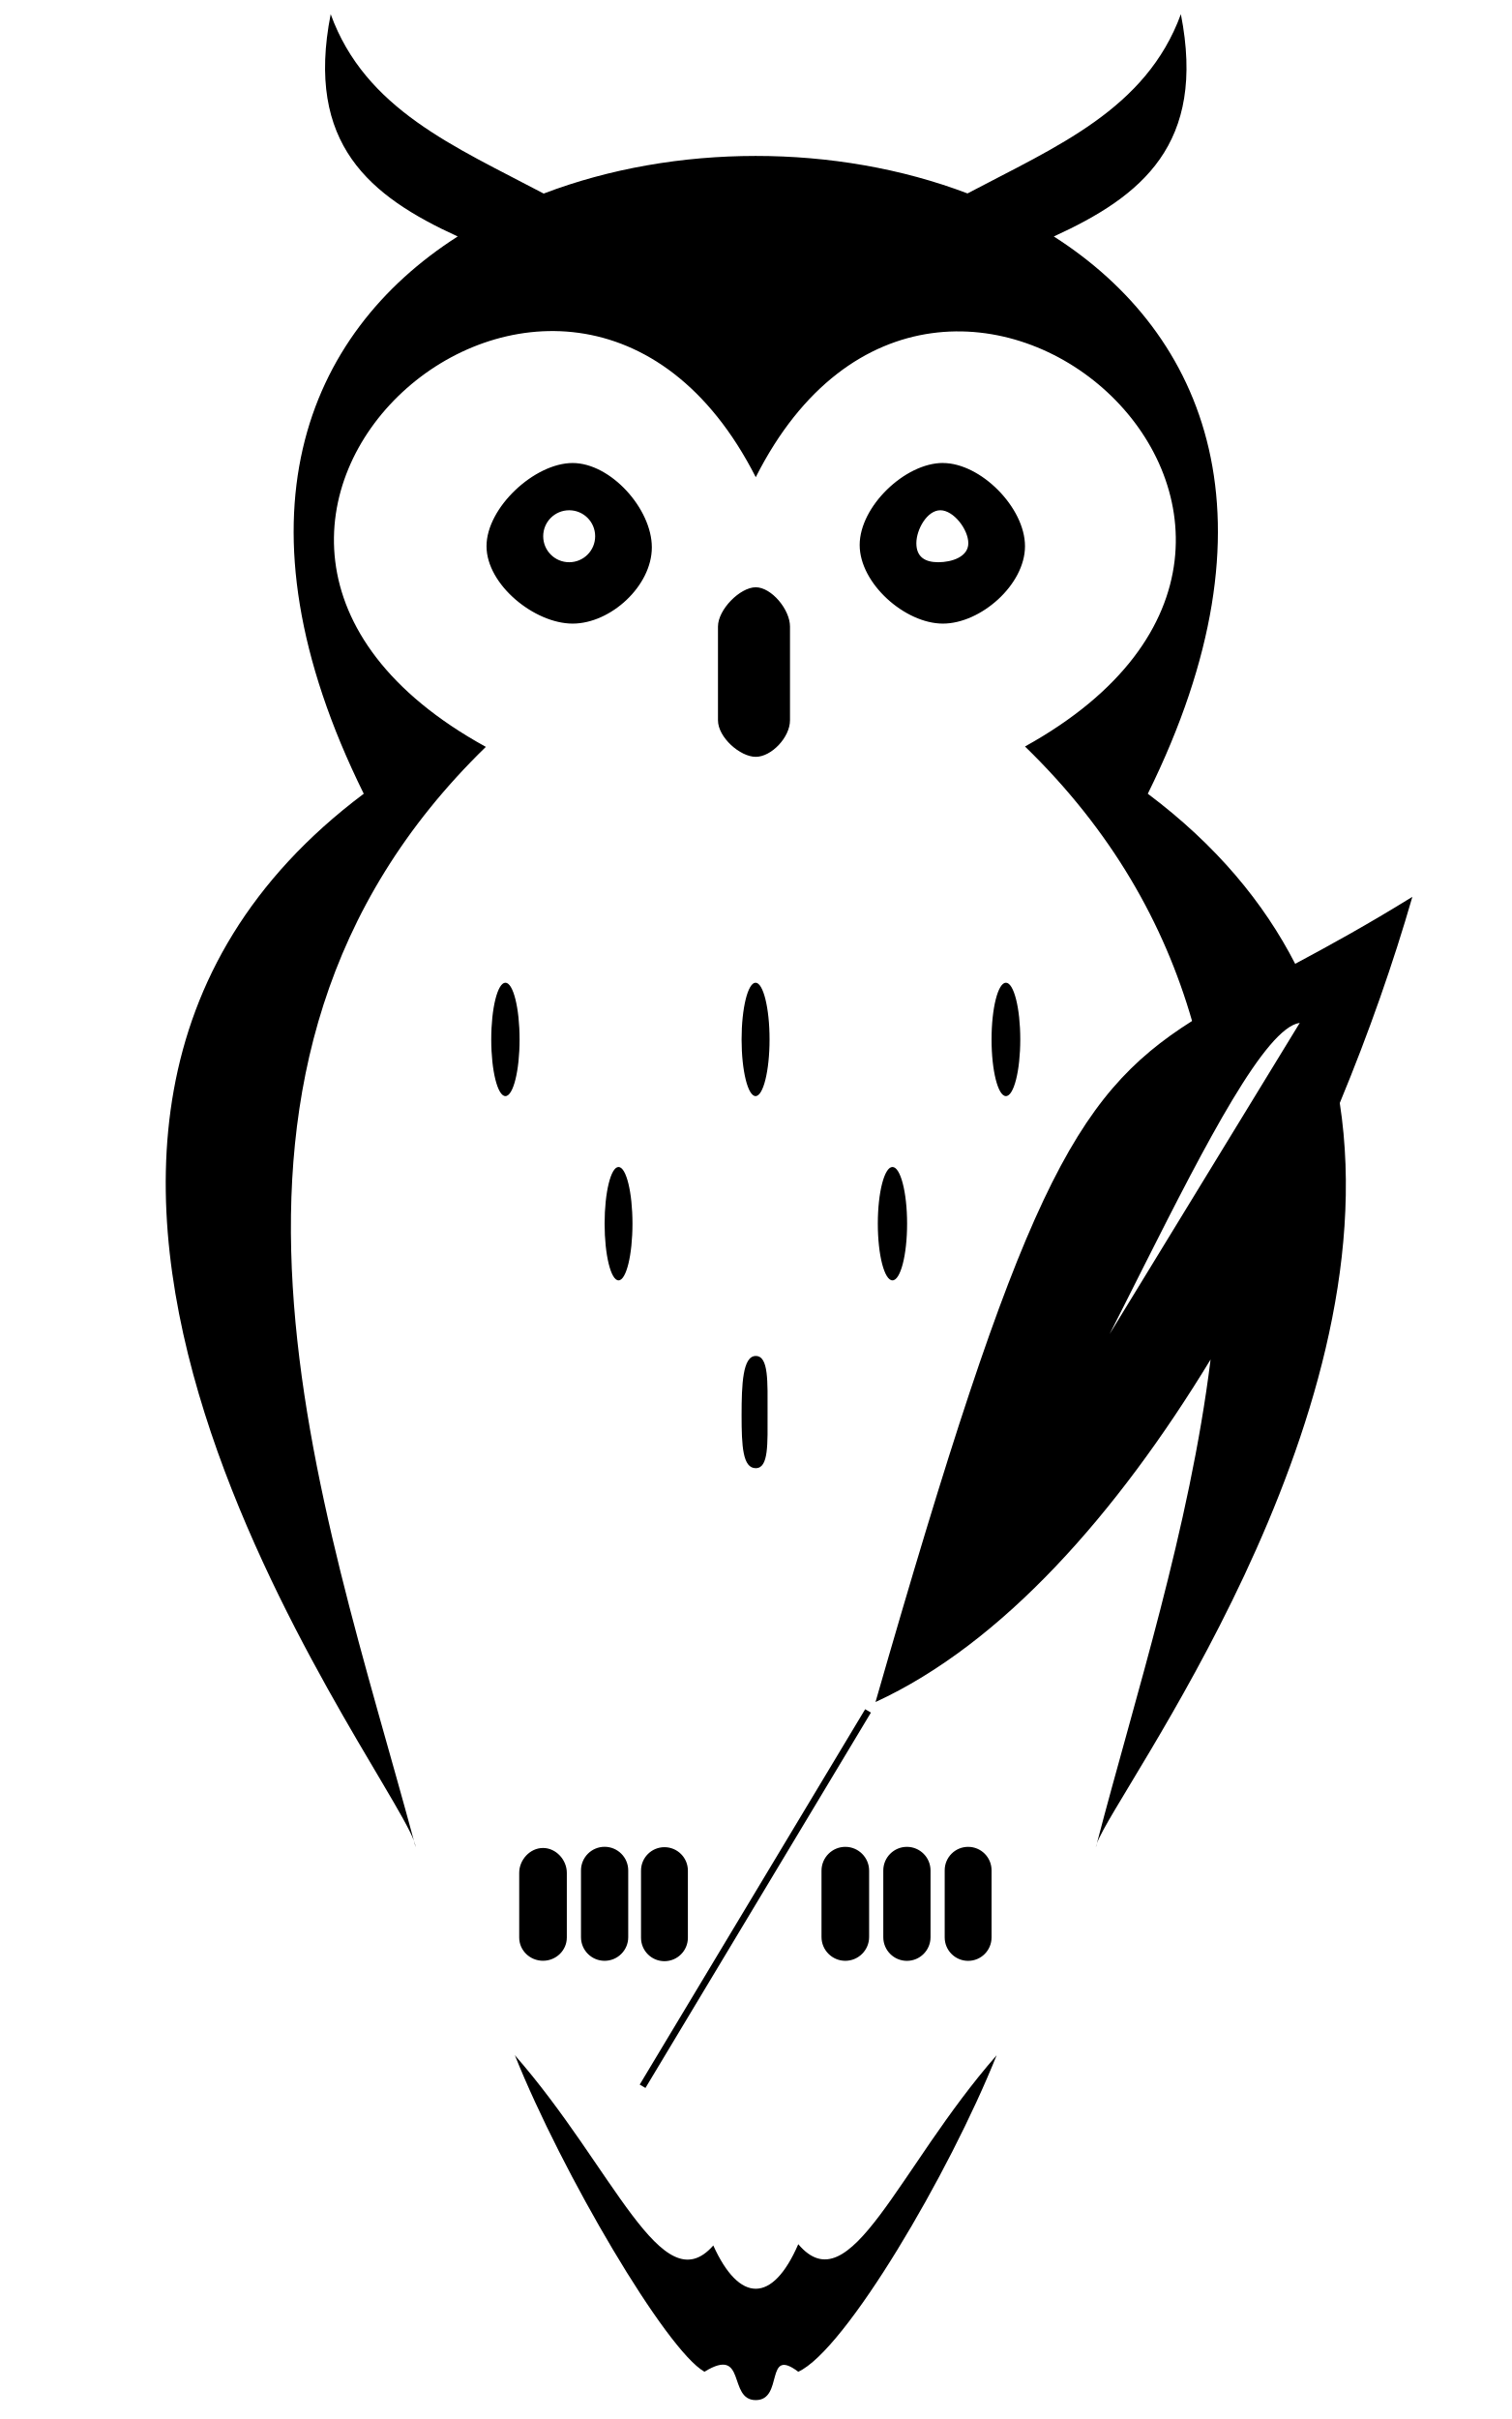
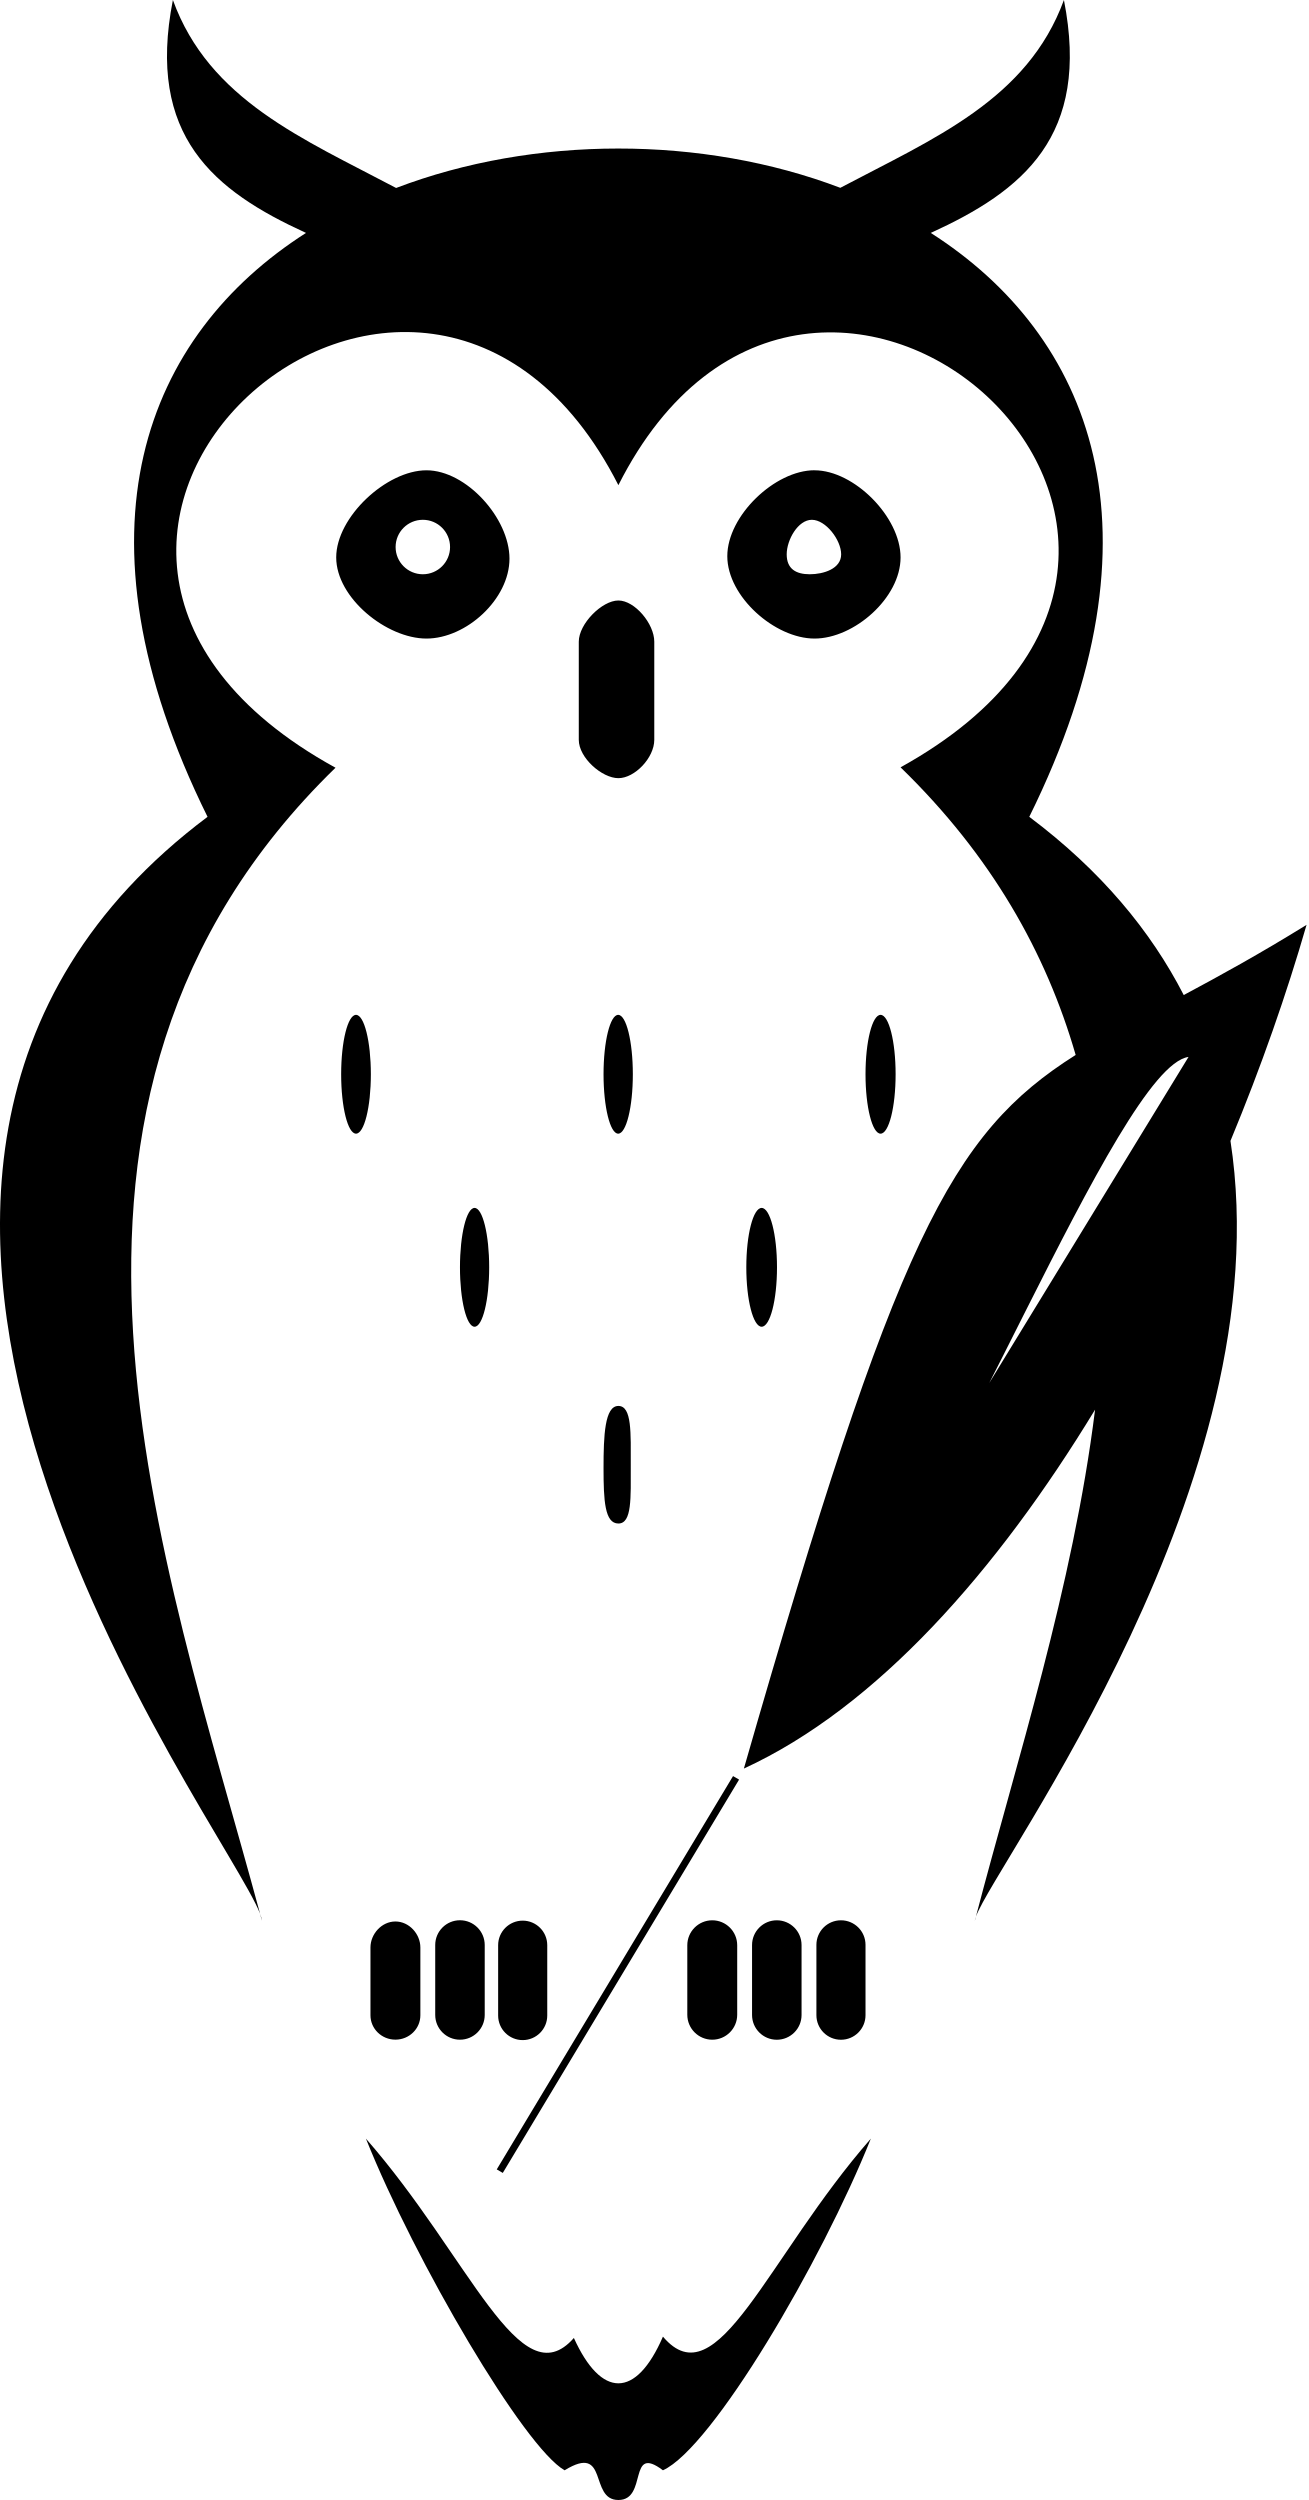
- <svg xmlns="http://www.w3.org/2000/svg" viewBox="0 0 320 512" width="320" height="512">
-   <path d="M232.22,390.16c8.13,-31.14 19.63,-66.64 24.07,-102.41c-19.74,32.47 -44.02,60.12 -70.94,72.5c30.76,-107.05 41.76,-128.17 67.02,-144.15c-5.94,-20.57 -16.98,-40.24 -35.37,-58.1c83.04,-46 -17.6,-135 -57,-57c-39.8,-78.25 -140.62,11.21 -57.14,57.08c-69.39,67.47 -34.56,159.95 -15.24,231.49c-7.09,-18.46 -107.49,-148.91 -10.61,-221.57c-28.68,-58.01 -12.39,-97.33 19.89,-117.95c-18.55,-8.48 -32.31,-19.51 -26.89,-47.05c7.32,20.19 26.28,28.02 45.09,37.97c27.84,-10.61 61.88,-10.62 89.73,-0.03c18.82,-9.95 37.8,-17.78 45.17,-37.94c5.42,27.55 -8.34,38.58 -26.9,47.05c32.29,20.62 48.58,59.93 19.9,117.95c14.48,10.86 24.56,23.06 31.2,36c7.18,-3.84 15.35,-8.32 24.81,-14.18c-3.99,13.85 -9.16,28.67 -15.37,43.64c10.6,68.8 -47.35,145.59 -51.42,156.7zM88,391c-0.13,-0.48 -0.26,-0.95 -0.39,-1.43c0.23,0.6 0.36,1.07 0.39,1.43zM232,391c0.02,-0.22 0.09,-0.5 0.22,-0.84c-0.07,0.28 -0.15,0.56 -0.22,0.84zM211,435c-10,25 -32.03,62.46 -42,67c-7.16,-5.41 -3.01,6 -9,6c-6,0 -1.86,-11.54 -10.86,-6c-8.14,-4.6 -30.14,-42 -40.14,-67c21,24 31.11,52.69 42.01,40.27c5.51,12.18 12.53,12.34 17.99,-0.27c11,13 21,-16 42,-40zM136.65,441.93l-1.22,-0.71l47.73,-79.45l1.22,0.71zM114.96,391.14c2.78,0 5.04,2.53 5.04,5.25v13.7c0,2.72 -2.26,4.92 -5.04,4.92c-2.78,0 -5.04,-2.2 -5.04,-4.92v-13.7c0,-2.72 2.26,-5.25 5.04,-5.25zM128,390.89c2.76,0 5,2.24 5,5v14.13c0,2.76 -2.24,5 -5,5c-2.76,0 -5,-2.24 -5,-5v-14.13c0,-2.76 2.24,-5 5,-5zM140.67,390.97c2.74,0 4.96,2.22 4.96,4.96v14.21c0,2.74 -2.22,4.96 -4.96,4.96c-2.74,0 -4.96,-2.22 -4.96,-4.96v-14.21c0,-2.74 2.22,-4.96 4.96,-4.96zM178.96,390.9c2.78,0 5.04,2.26 5.04,5.04v14.04c0,2.78 -2.26,5.04 -5.04,5.04c-2.78,0 -5.04,-2.26 -5.04,-5.04v-14.04c0,-2.78 2.26,-5.04 5.04,-5.04zM192,390.9c2.76,0 5,2.24 5,5v14.13c0,2.76 -2.24,5 -5,5c-2.76,0 -5,-2.24 -5,-5v-14.13c0,-2.76 2.24,-5 5,-5zM204.96,390.9c2.74,0 4.96,2.22 4.96,4.96v14.21c0,2.74 -2.22,4.96 -4.96,4.96c-2.74,0 -4.96,-2.22 -4.96,-4.96v-14.21c0,-2.74 2.22,-4.96 4.96,-4.96zM160,287c2.76,0 2.5,5.48 2.5,12.04c0,6.56 0.26,11.71 -2.5,11.71c-2.76,0 -3,-4.65 -3,-11.21c0,-6.56 0.24,-12.54 3,-12.54zM130.95,247c1.63,0 2.95,5.37 2.95,12c0,6.63 -1.32,12 -2.95,12c-1.63,0 -2.95,-5.37 -2.95,-12c0,-6.63 1.32,-12 2.95,-12zM188.94,247c1.71,0 3.1,5.37 3.1,12c0,6.63 -1.39,12 -3.1,12c-1.71,0 -3.1,-5.37 -3.1,-12c0,-6.63 1.39,-12 3.1,-12zM159.96,208c1.63,0 2.96,5.37 2.96,12c0,6.63 -1.33,12 -2.96,12c-1.63,0 -2.96,-5.37 -2.96,-12c0,-6.63 1.33,-12 2.96,-12zM107,208c1.66,0 3,5.37 3,12c0,6.63 -1.34,12 -3,12c-1.66,0 -3,-5.37 -3,-12c0,-6.63 1.34,-12 3,-12zM212.96,208c1.68,0 3.04,5.37 3.04,12c0,6.63 -1.36,12 -3.04,12c-1.68,0 -3.04,-5.37 -3.04,-12c0,-6.63 1.36,-12 3.04,-12zM160,124.3c3.31,0 7.25,4.7 7.25,8.32v19.83c0,3.62 -3.94,7.74 -7.25,7.74c-3.31,0 -8,-4.12 -8,-7.74v-19.83c0,-3.62 4.69,-8.32 8,-8.32zM121.23,98c8.05,0 16.77,9.68 16.77,17.85c0,8.17 -8.72,16.14 -16.77,16.14c-8.05,0 -18.23,-8.22 -18.23,-16.39c0,-8.17 10.17,-17.6 18.23,-17.6zM199.62,98c8,0 17.38,9.43 17.38,17.6c0,8.17 -9.38,16.39 -17.38,16.39c-8,0 -17.62,-8.47 -17.62,-16.64c0,-8.17 9.62,-17.36 17.62,-17.36zM115,113.5c0,3.04 2.46,5.5 5.5,5.5c3.04,0 5.5,-2.46 5.5,-5.5c0,-3.04 -2.46,-5.5 -5.5,-5.5c-3.04,0 -5.5,2.46 -5.5,5.5zM194,114.98c0,2.92 1.85,4.02 4.65,4.02c2.8,0 6.35,-1.11 6.35,-4.02c0,-2.92 -3.12,-6.98 -5.92,-6.98c-2.8,0 -5.08,4.06 -5.08,6.98zM416,358.23c0,0.87 0,1.74 0,2.61c-4.44,-0.19 -8.88,-0.39 -13.32,-0.58M275.17,216.5c-14.44,2 -50.28,97.17 -69.17,113.17" />
+ <svg xmlns="http://www.w3.org/2000/svg" width="268" height="512">
+   <path d="M199.866 392.527c8.243-31.572 19.902-67.564 24.404-103.83-20.014 32.92-44.631 60.953-71.924 73.505 31.187-108.534 42.339-129.947 67.949-146.148-6.022-20.855-17.215-40.798-35.86-58.905 84.191-46.638-17.844-136.872-57.79-57.791C86.293 20.024-15.924 110.724 68.713 157.23c-70.352 68.405-35.039 162.167-15.451 234.698-7.188-18.715-108.98-150.974-10.757-224.641C13.427 108.473 29.943 68.608 62.67 47.702 43.863 39.105 29.912 27.922 35.408 0c7.421 20.47 26.644 28.408 45.715 38.496 28.225-10.757 62.737-10.767 90.973-.03C191.177 28.378 210.42 20.439 217.892 0c5.496 27.932-8.455 39.115-27.272 47.702 32.737 20.906 49.253 60.761 20.175 119.585 14.681 11.011 24.901 23.38 31.633 36.499 7.279-3.893 15.563-8.435 25.154-14.376-4.045 14.042-9.287 29.067-15.583 44.245 10.747 69.753-48.007 147.608-52.133 158.872zm-146.219.851c-.132-.486-.264-.963-.395-1.45.233.609.365 1.085.395 1.45zm145.996 0c.02-.223.091-.507.223-.851-.071.283-.152.567-.223.851zm-21.291 44.61c-10.139 25.347-32.474 63.326-42.582 67.929-7.26-5.485-3.052 6.083-9.125 6.083-6.083 0-1.886-11.7-11.011-6.083-8.252-4.664-30.557-42.582-40.696-67.929 21.291 24.333 31.541 53.42 42.592 40.828 5.587 12.349 12.704 12.511 18.24-.273 11.152 13.18 21.291-16.222 42.582-40.555zm-75.381 7.026l-1.237-.72 48.392-80.551 1.237.72-48.392 80.551zM80.981 393.52c2.819 0 5.11 2.565 5.11 5.323v13.89c0 2.758-2.291 4.988-5.11 4.988-2.818 0-5.11-2.23-5.11-4.988v-13.89c0-2.758 2.291-5.323 5.11-5.323zm13.221-.253c2.798 0 5.069 2.271 5.069 5.069v14.326c0 2.798-2.271 5.069-5.069 5.069-2.798 0-5.069-2.271-5.069-5.069v-14.326c0-2.798 2.271-5.069 5.069-5.069zm12.846.081c2.778 0 5.029 2.251 5.029 5.029v14.407c0 2.778-2.251 5.028-5.029 5.028s-5.029-2.25-5.029-5.028v-14.407c0-2.778 2.251-5.029 5.029-5.029zm38.821-.071c2.818 0 5.11 2.291 5.11 5.11v14.234c0 2.819-2.292 5.11-5.11 5.11-2.819 0-5.11-2.291-5.11-5.11v-14.234c0-2.819 2.291-5.11 5.11-5.11zm13.22 0c2.799 0 5.07 2.271 5.07 5.069v14.326c0 2.798-2.271 5.069-5.07 5.069-2.798 0-5.069-2.271-5.069-5.069v-14.326c0-2.798 2.271-5.069 5.069-5.069zm13.14 0c2.778 0 5.029 2.251 5.029 5.029v14.407c0 2.778-2.251 5.028-5.029 5.028s-5.029-2.25-5.029-5.028v-14.407c0-2.778 2.251-5.029 5.029-5.029zm-45.583-105.34c2.798 0 2.535 5.556 2.535 12.207 0 6.65.263 11.872-2.535 11.872s-3.042-4.715-3.042-11.366c0-6.65.244-12.713 3.042-12.713zm-29.453-40.555c1.653 0 2.991 5.445 2.991 12.167 0 6.721-1.338 12.166-2.991 12.166-1.653 0-2.991-5.445-2.991-12.166 0-6.722 1.338-12.167 2.991-12.167zm58.794 0c1.734 0 3.143 5.445 3.143 12.167 0 6.721-1.409 12.166-3.143 12.166-1.734 0-3.143-5.445-3.143-12.166 0-6.722 1.409-12.167 3.143-12.167zm-29.382-39.54c1.653 0 3.001 5.444 3.001 12.166s-1.348 12.166-3.001 12.166c-1.652 0-3.001-5.444-3.001-12.166s1.349-12.166 3.001-12.166zm-53.694 0c1.683 0 3.042 5.444 3.042 12.166s-1.359 12.166-3.042 12.166c-1.683 0-3.042-5.444-3.042-12.166s1.359-12.166 3.042-12.166zm107.429 0c1.703 0 3.082 5.444 3.082 12.166s-1.379 12.166-3.082 12.166c-1.703 0-3.082-5.444-3.082-12.166s1.379-12.166 3.082-12.166zm-53.694-84.861c3.356 0 7.35 4.766 7.35 8.436v20.105c0 3.67-3.994 7.847-7.35 7.847-3.356 0-8.111-4.177-8.111-7.847v-20.105c0-3.67 4.755-8.436 8.111-8.436zM87.338 96.317c8.162 0 17.003 9.814 17.003 18.097 0 8.284-8.841 16.364-17.003 16.364-8.162 0-18.483-8.334-18.483-16.617 0-8.283 10.311-17.844 18.483-17.844zm79.477 0c8.111 0 17.621 9.561 17.621 17.844 0 8.283-9.51 16.617-17.621 16.617-8.111 0-17.864-8.587-17.864-16.871 0-8.283 9.753-17.6 17.864-17.6v.01zM81.021 112.032c0 3.082 2.494 5.576 5.576 5.576 3.082 0 5.576-2.494 5.576-5.576 0-3.082-2.494-5.577-5.576-5.577-3.082 0-5.576 2.495-5.576 5.577zm80.095 1.5c0 2.961 1.876 4.076 4.715 4.076 2.838 0 6.438-1.125 6.438-4.076 0-2.96-3.164-7.077-6.002-7.077-2.839 0-5.151 4.117-5.151 7.077zm82.295 102.927c-14.64 2.028-50.977 98.517-70.128 114.739z" />
</svg>
